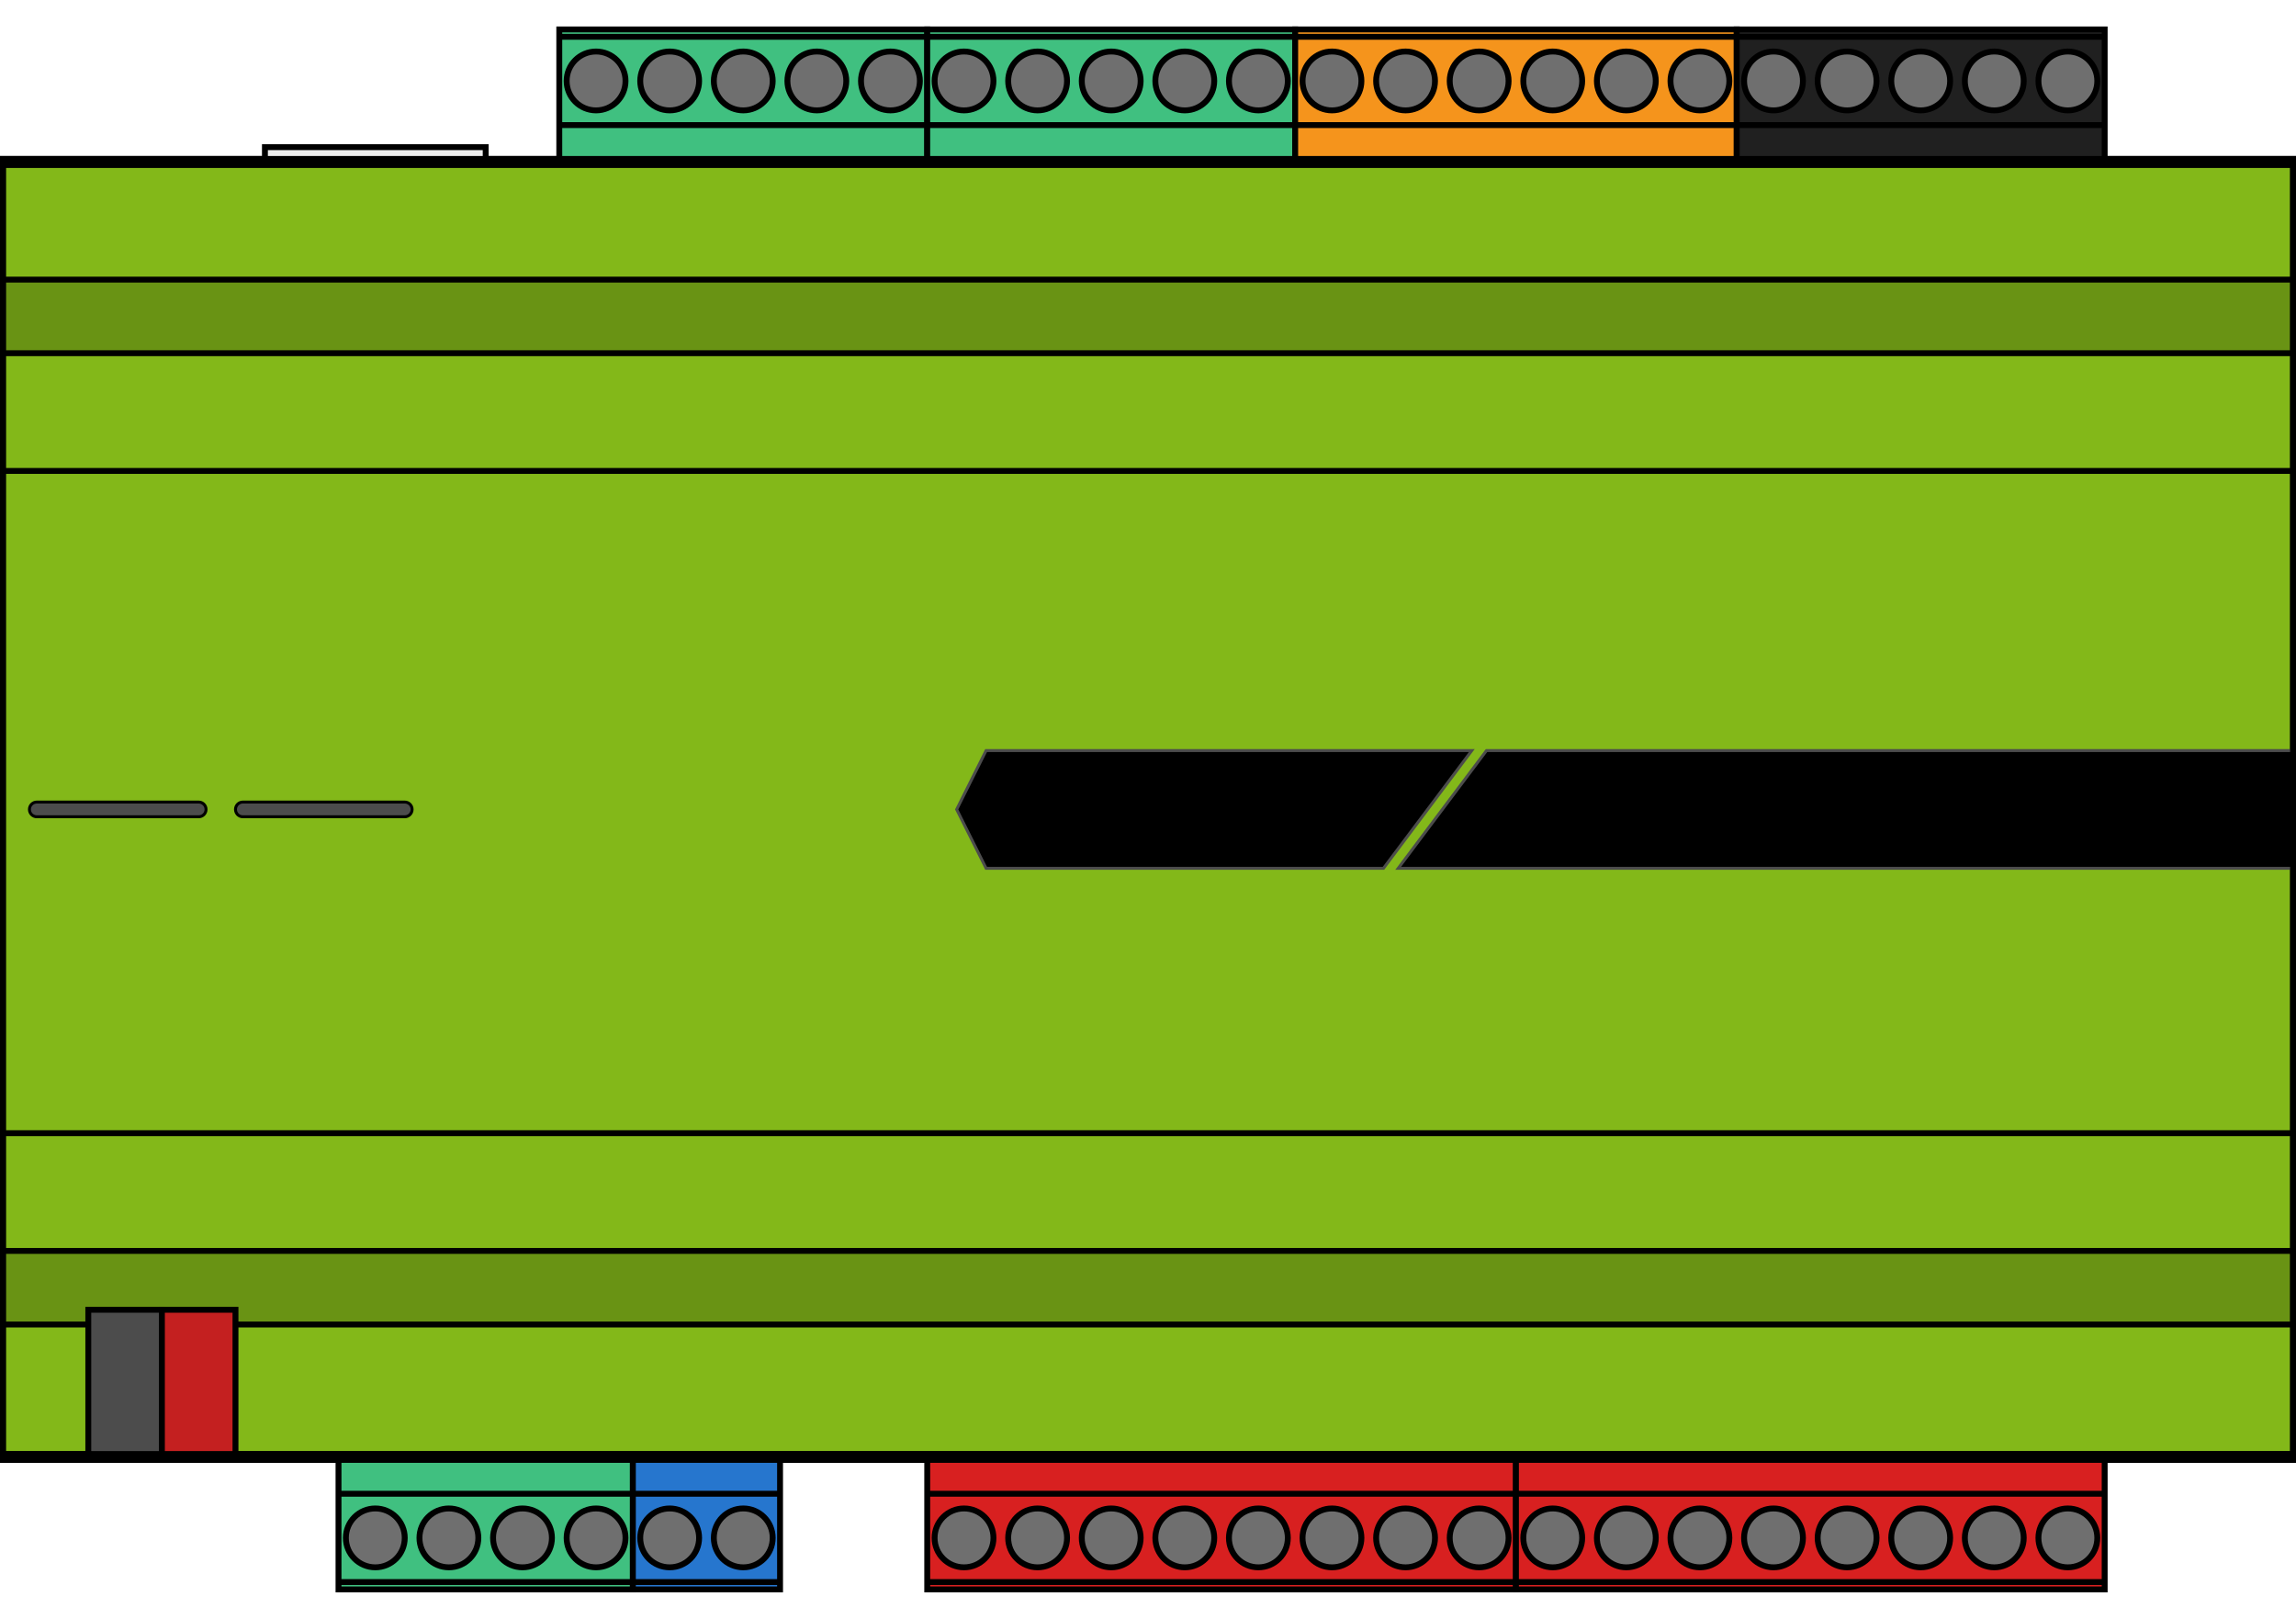
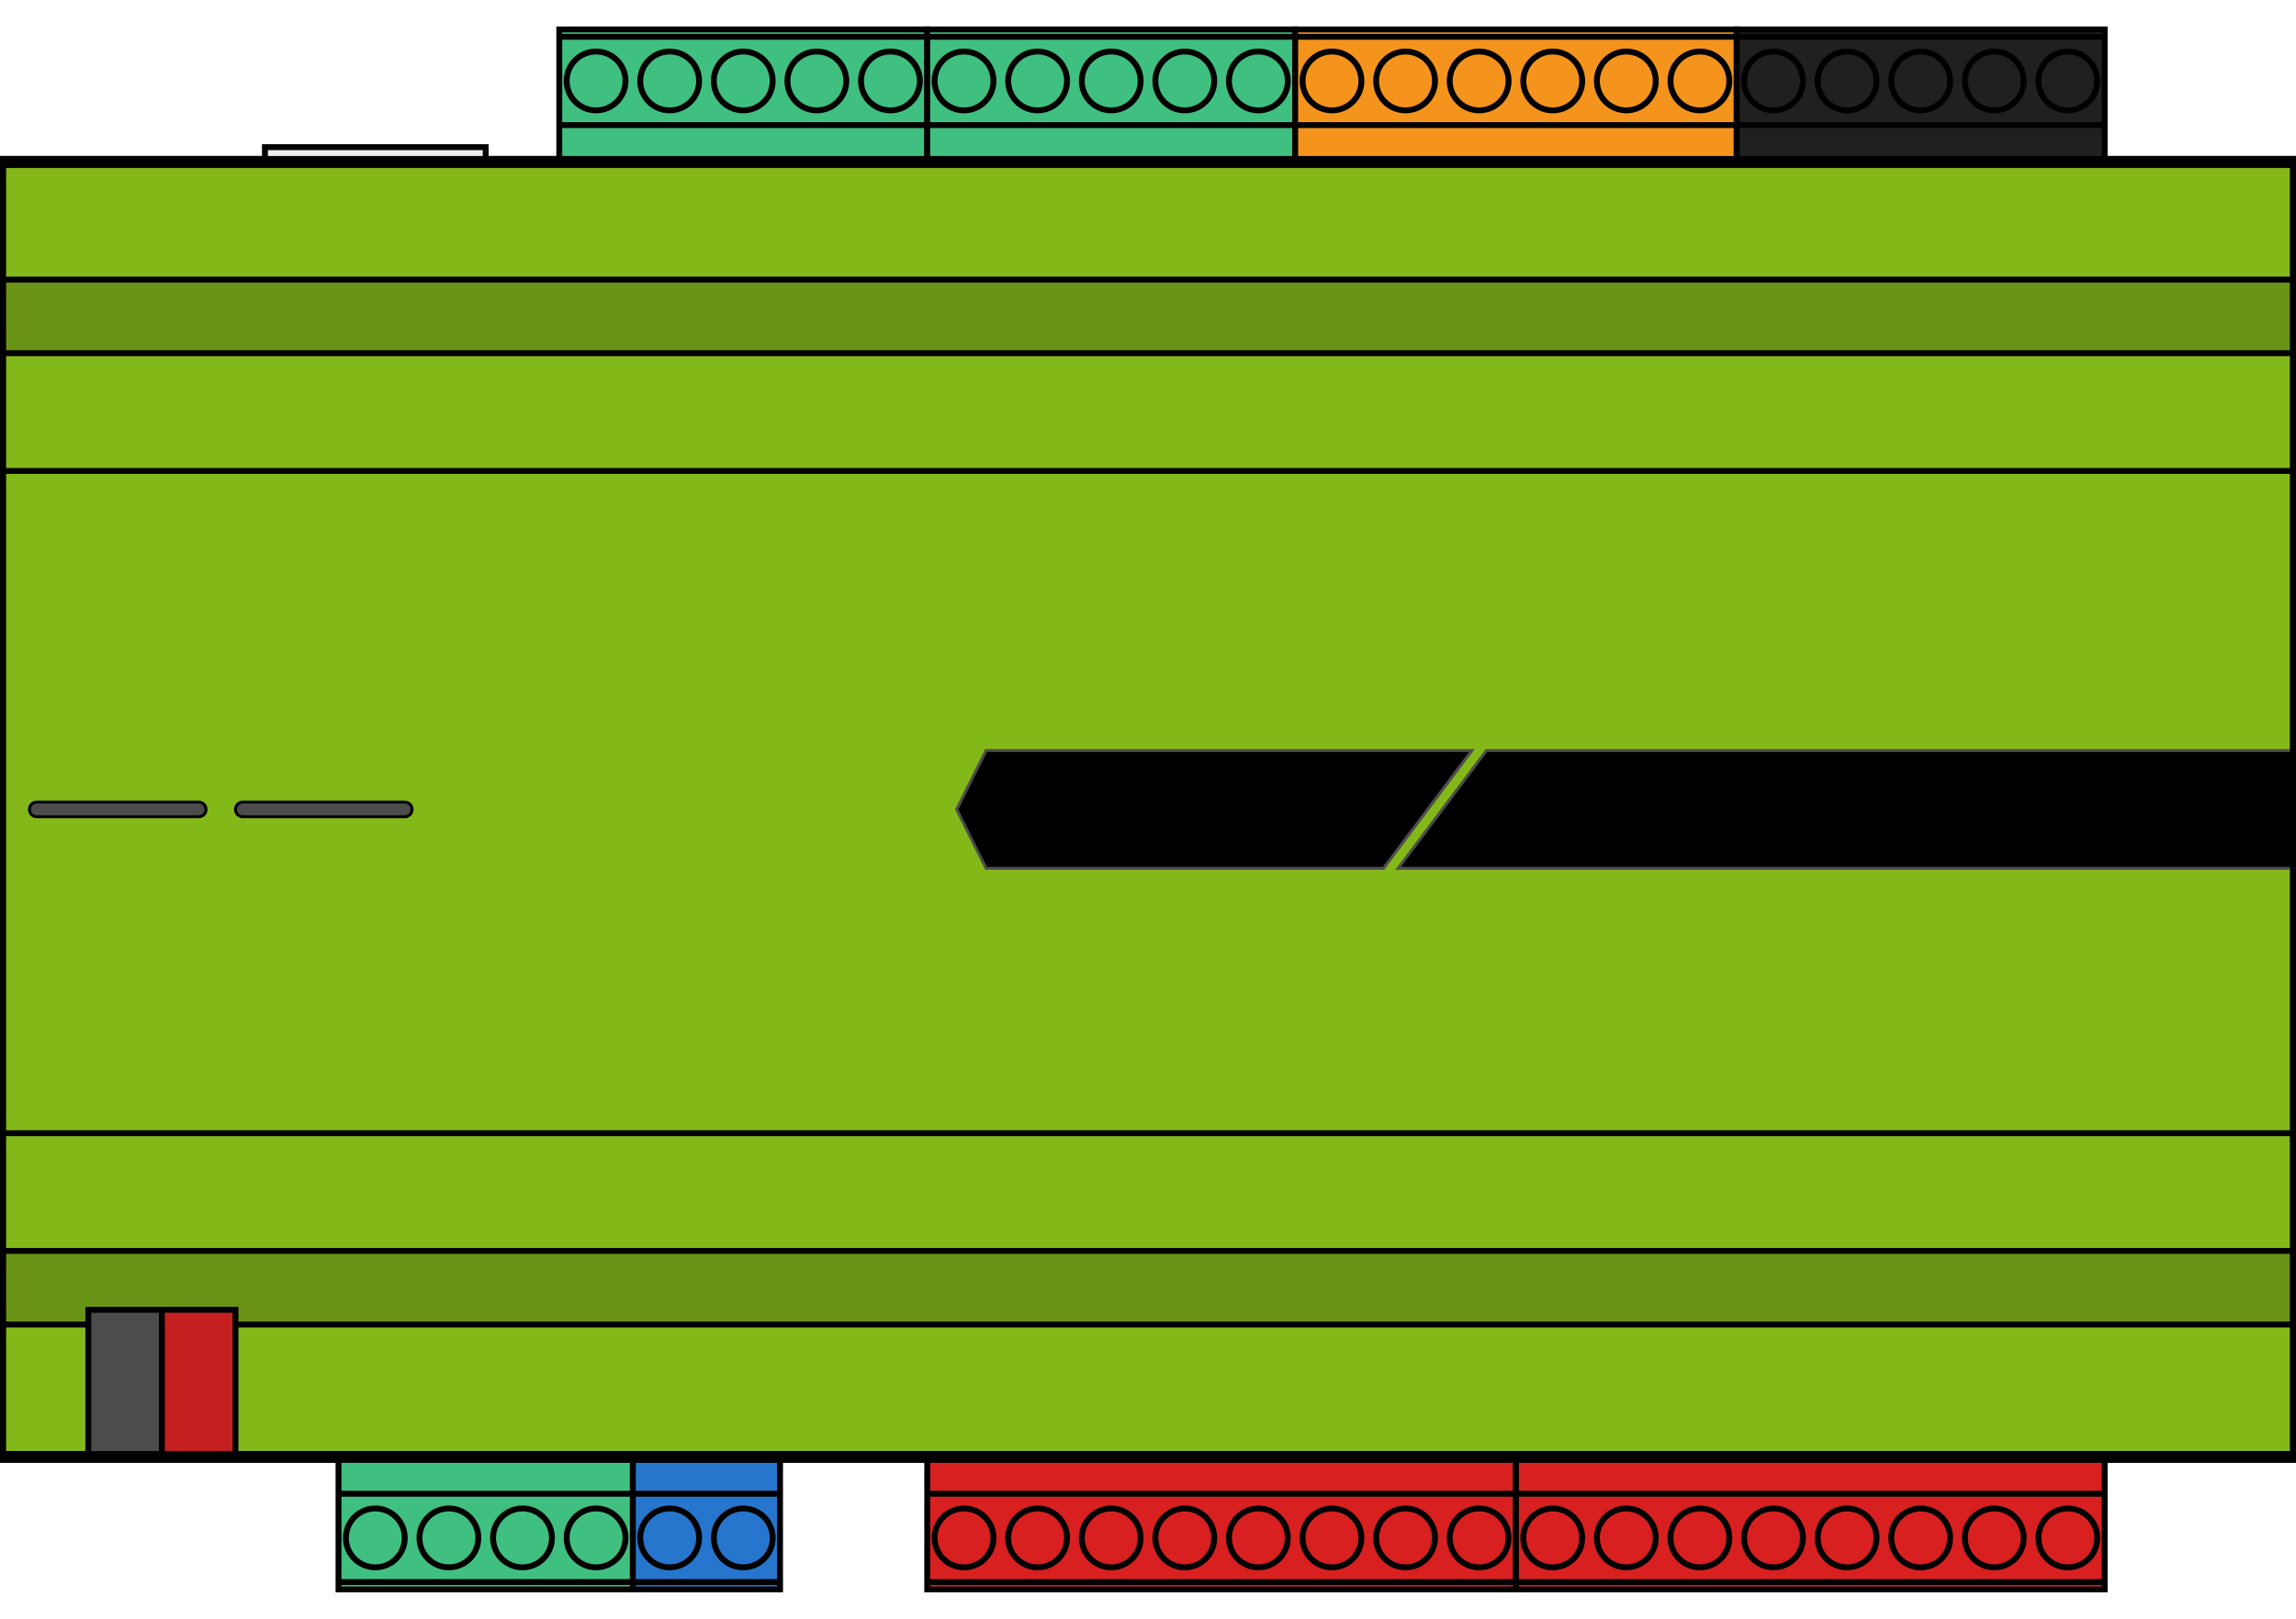
<svg xmlns="http://www.w3.org/2000/svg" viewBox="0 0 156 110">
  <rect y="11" width="156" height="88" style="stroke: rgb(0, 0, 0); stroke-width: 0.8; fill: rgb(131, 184, 25);" />
  <rect y="19" width="156" height="5" style="stroke: none; fill-opacity:0.2; fill: rgb(0, 0, 0);" />
  <rect y="85" width="156" height="5" style="stroke: none; fill-opacity:0.2; fill: rgb(0, 0, 0);" />
  <path d="M 0 19 h 156 M 0 90 h 156" style="fill: none; stroke: rgb(0, 0, 0); stroke-width: 0.4;" />
  <path d="M 0 24 h 156 M 0 85 h 156" style="fill: none; stroke: rgb(0, 0, 0); stroke-width: 0.4;" />
  <path d="M 0 32 h 156 M 0 77 h 156" style="fill: none; stroke: rgb(0, 0, 0); stroke-width: 0.4;" />
  <path d="M 156 51 h -55 l -6 8 h 61 z" style="fill: rgb(0, 0, 0); stroke: rgb(76, 76, 76); stroke-width: 0.2;" />
  <path d="M 100 51 h -33 l -2 4 l 2 4 h 27 z" style="fill: rgb(0, 0, 0); stroke: rgb(76, 76, 76); stroke-width: 0.2;" />
  <path d="M 2.5 55.5 a 0.5 0.5 0 0 1 0 -1 h 11 a 0.5 0.5 0 0 1 0 1 z" style="fill: rgb(76, 76, 76); stroke: rgb(0, 0, 0); stroke-width: 0.2;" />
  <path d="M 16.5 55.5 a 0.5 0.5 0 0 1 0 -1 h 11 a 0.5 0.5 0 0 1 0 1 z" style="fill: rgb(76, 76, 76); stroke: rgb(0, 0, 0); stroke-width: 0.2;" />
  <rect x="6" y="89" width="5" height="10" style="fill: rgb(76, 76, 76); stroke:rgb(0, 0, 0); stroke-width: 0.4;" />
  <rect x="11" y="89" width="5" height="10" style="fill: rgb(196, 32, 32); stroke:rgb(0, 0, 0); stroke-width: 0.4;" />
  <rect x="18" y="10" width="15" height="1" style="fill: rgb(238, 238, 238); stroke:rgb(0, 0, 0); stroke-width: 0.4;" />
  <g transform="translate(38, 2)">
    <rect x="0" y="0" width="25" height="9" style="fill: rgb(64, 192, 128); stroke:rgb(0, 0, 0); stroke-width: 0.4;" />
    <path d="M 0 0.5 h 25 m 0 6 h -25" style="fill: none; stroke:rgb(0, 0, 0); stroke-width: 0.4;" />
-     <ellipse cx="2.5" cy="3.5" rx="2" ry="2" style="stroke: rgb(0, 0, 0); stroke-width: 0.4; fill: rgb(111, 111, 111);" />
-     <ellipse cx="7.5" cy="3.5" rx="2" ry="2" style="stroke: rgb(0, 0, 0); stroke-width: 0.4; fill: rgb(111, 111, 111);" />
-     <ellipse cx="12.5" cy="3.5" rx="2" ry="2" style="stroke: rgb(0, 0, 0); stroke-width: 0.4; fill: rgb(111, 111, 111);" />
-     <ellipse cx="17.5" cy="3.5" rx="2" ry="2" style="stroke: rgb(0, 0, 0); stroke-width: 0.4; fill: rgb(111, 111, 111);" />
-     <ellipse cx="22.5" cy="3.5" rx="2" ry="2" style="stroke: rgb(0, 0, 0); stroke-width: 0.4; fill: rgb(111, 111, 111);" />
+     <ellipse cx="2.5" cy="3.5" rx="2" ry="2" style="stroke: rgb(0, 0, 0); stroke-width: 0.4; fill: url(#screw-head-slot-pattern);" />
+     <ellipse cx="7.5" cy="3.5" rx="2" ry="2" style="stroke: rgb(0, 0, 0); stroke-width: 0.4; fill: url(#screw-head-slot-pattern);" />
+     <ellipse cx="12.5" cy="3.5" rx="2" ry="2" style="stroke: rgb(0, 0, 0); stroke-width: 0.4; fill: url(#screw-head-slot-pattern);" />
+     <ellipse cx="17.5" cy="3.5" rx="2" ry="2" style="stroke: rgb(0, 0, 0); stroke-width: 0.4; fill: url(#screw-head-slot-pattern);" />
+     <ellipse cx="22.5" cy="3.5" rx="2" ry="2" style="stroke: rgb(0, 0, 0); stroke-width: 0.4; fill: url(#screw-head-slot-pattern);" />
  </g>
  <g transform="translate(63, 2)">
    <rect x="0" y="0" width="25" height="9" style="fill: rgb(64, 192, 128); stroke:rgb(0, 0, 0); stroke-width: 0.4;" />
    <path d="M 0 0.5 h 25 m 0 6 h -25" style="fill: none; stroke:rgb(0, 0, 0); stroke-width: 0.4;" />
-     <ellipse cx="2.5" cy="3.5" rx="2" ry="2" style="stroke: rgb(0, 0, 0); stroke-width: 0.4; fill: rgb(111, 111, 111);" />
-     <ellipse cx="7.5" cy="3.5" rx="2" ry="2" style="stroke: rgb(0, 0, 0); stroke-width: 0.4; fill: rgb(111, 111, 111);" />
-     <ellipse cx="12.5" cy="3.5" rx="2" ry="2" style="stroke: rgb(0, 0, 0); stroke-width: 0.4; fill: rgb(111, 111, 111);" />
-     <ellipse cx="17.5" cy="3.5" rx="2" ry="2" style="stroke: rgb(0, 0, 0); stroke-width: 0.4; fill: rgb(111, 111, 111);" />
-     <ellipse cx="22.5" cy="3.5" rx="2" ry="2" style="stroke: rgb(0, 0, 0); stroke-width: 0.4; fill: rgb(111, 111, 111);" />
+     <ellipse cx="2.5" cy="3.5" rx="2" ry="2" style="stroke: rgb(0, 0, 0); stroke-width: 0.4; fill: url(#screw-head-slot-pattern);" />
+     <ellipse cx="7.5" cy="3.5" rx="2" ry="2" style="stroke: rgb(0, 0, 0); stroke-width: 0.4; fill: url(#screw-head-slot-pattern);" />
+     <ellipse cx="12.5" cy="3.5" rx="2" ry="2" style="stroke: rgb(0, 0, 0); stroke-width: 0.4; fill: url(#screw-head-slot-pattern);" />
+     <ellipse cx="17.5" cy="3.5" rx="2" ry="2" style="stroke: rgb(0, 0, 0); stroke-width: 0.4; fill: url(#screw-head-slot-pattern);" />
+     <ellipse cx="22.5" cy="3.5" rx="2" ry="2" style="stroke: rgb(0, 0, 0); stroke-width: 0.4; fill: url(#screw-head-slot-pattern);" />
  </g>
  <g transform="translate(88, 2)">
    <rect x="0" y="0" width="30" height="9" style="fill: rgb(245, 148, 28); stroke:rgb(0, 0, 0); stroke-width: 0.4;" />
    <path d="M 0 0.5 h 30 m 0 6 h -30" style="fill: none; stroke:rgb(0, 0, 0); stroke-width: 0.4;" />
-     <ellipse cx="2.5" cy="3.5" rx="2" ry="2" style="stroke: rgb(0, 0, 0); stroke-width: 0.4; fill: rgb(111, 111, 111);" />
-     <ellipse cx="7.5" cy="3.5" rx="2" ry="2" style="stroke: rgb(0, 0, 0); stroke-width: 0.4; fill: rgb(111, 111, 111);" />
-     <ellipse cx="12.5" cy="3.5" rx="2" ry="2" style="stroke: rgb(0, 0, 0); stroke-width: 0.4; fill: rgb(111, 111, 111);" />
-     <ellipse cx="17.5" cy="3.5" rx="2" ry="2" style="stroke: rgb(0, 0, 0); stroke-width: 0.4; fill: rgb(111, 111, 111);" />
-     <ellipse cx="22.5" cy="3.5" rx="2" ry="2" style="stroke: rgb(0, 0, 0); stroke-width: 0.4; fill: rgb(111, 111, 111);" />
-     <ellipse cx="27.5" cy="3.5" rx="2" ry="2" style="stroke: rgb(0, 0, 0); stroke-width: 0.4; fill: rgb(111, 111, 111);" />
+     <ellipse cx="2.5" cy="3.5" rx="2" ry="2" style="stroke: rgb(0, 0, 0); stroke-width: 0.4; fill: url(#screw-head-slot-pattern);" />
+     <ellipse cx="7.5" cy="3.5" rx="2" ry="2" style="stroke: rgb(0, 0, 0); stroke-width: 0.4; fill: url(#screw-head-slot-pattern);" />
+     <ellipse cx="12.5" cy="3.5" rx="2" ry="2" style="stroke: rgb(0, 0, 0); stroke-width: 0.4; fill: url(#screw-head-slot-pattern);" />
+     <ellipse cx="17.5" cy="3.5" rx="2" ry="2" style="stroke: rgb(0, 0, 0); stroke-width: 0.4; fill: url(#screw-head-slot-pattern);" />
+     <ellipse cx="22.5" cy="3.5" rx="2" ry="2" style="stroke: rgb(0, 0, 0); stroke-width: 0.4; fill: url(#screw-head-slot-pattern);" />
+     <ellipse cx="27.5" cy="3.5" rx="2" ry="2" style="stroke: rgb(0, 0, 0); stroke-width: 0.4; fill: url(#screw-head-slot-pattern);" />
  </g>
  <g transform="translate(118, 2)">
    <rect x="0" y="0" width="25" height="9" style="fill: rgb(32, 32, 32); stroke:rgb(0, 0, 0); stroke-width: 0.4;" />
    <path d="M 0 0.5 h 25 m 0 6 h -25" style="fill: none; stroke:rgb(0, 0, 0); stroke-width: 0.4;" />
-     <ellipse cx="2.5" cy="3.5" rx="2" ry="2" style="stroke: rgb(0, 0, 0); stroke-width: 0.4; fill: rgb(111, 111, 111);" />
-     <ellipse cx="7.5" cy="3.5" rx="2" ry="2" style="stroke: rgb(0, 0, 0); stroke-width: 0.4; fill: rgb(111, 111, 111);" />
-     <ellipse cx="12.5" cy="3.5" rx="2" ry="2" style="stroke: rgb(0, 0, 0); stroke-width: 0.4; fill: rgb(111, 111, 111);" />
-     <ellipse cx="17.5" cy="3.5" rx="2" ry="2" style="stroke: rgb(0, 0, 0); stroke-width: 0.4; fill: rgb(111, 111, 111);" />
-     <ellipse cx="22.5" cy="3.5" rx="2" ry="2" style="stroke: rgb(0, 0, 0); stroke-width: 0.4; fill: rgb(111, 111, 111);" />
+     <ellipse cx="2.5" cy="3.5" rx="2" ry="2" style="stroke: rgb(0, 0, 0); stroke-width: 0.4; fill: url(#screw-head-slot-pattern);" />
+     <ellipse cx="7.5" cy="3.5" rx="2" ry="2" style="stroke: rgb(0, 0, 0); stroke-width: 0.4; fill: url(#screw-head-slot-pattern);" />
+     <ellipse cx="12.5" cy="3.5" rx="2" ry="2" style="stroke: rgb(0, 0, 0); stroke-width: 0.4; fill: url(#screw-head-slot-pattern);" />
+     <ellipse cx="17.5" cy="3.5" rx="2" ry="2" style="stroke: rgb(0, 0, 0); stroke-width: 0.4; fill: url(#screw-head-slot-pattern);" />
+     <ellipse cx="22.5" cy="3.5" rx="2" ry="2" style="stroke: rgb(0, 0, 0); stroke-width: 0.4; fill: url(#screw-head-slot-pattern);" />
  </g>
  <g transform="translate(23, 99)">
    <rect x="0" y="0" width="20" height="9" style="fill: rgb(64, 192, 128); stroke:rgb(0, 0, 0); stroke-width: 0.4;" />
    <path d="M 0 2.5 h 20 m 0 6 h -20" style="fill: none; stroke:rgb(0, 0, 0); stroke-width: 0.4;" />
-     <ellipse cx="2.5" cy="5.5" rx="2" ry="2" style="stroke: rgb(0, 0, 0); stroke-width: 0.4; fill: rgb(111, 111, 111);" />
-     <ellipse cx="7.5" cy="5.5" rx="2" ry="2" style="stroke: rgb(0, 0, 0); stroke-width: 0.4; fill: rgb(111, 111, 111);" />
-     <ellipse cx="12.5" cy="5.5" rx="2" ry="2" style="stroke: rgb(0, 0, 0); stroke-width: 0.4; fill: rgb(111, 111, 111);" />
-     <ellipse cx="17.5" cy="5.5" rx="2" ry="2" style="stroke: rgb(0, 0, 0); stroke-width: 0.4; fill: rgb(111, 111, 111);" />
+     <ellipse cx="2.5" cy="5.5" rx="2" ry="2" style="stroke: rgb(0, 0, 0); stroke-width: 0.4; fill: url(#screw-head-slot-pattern);" />
+     <ellipse cx="7.5" cy="5.5" rx="2" ry="2" style="stroke: rgb(0, 0, 0); stroke-width: 0.4; fill: url(#screw-head-slot-pattern);" />
+     <ellipse cx="12.5" cy="5.5" rx="2" ry="2" style="stroke: rgb(0, 0, 0); stroke-width: 0.4; fill: url(#screw-head-slot-pattern);" />
+     <ellipse cx="17.5" cy="5.5" rx="2" ry="2" style="stroke: rgb(0, 0, 0); stroke-width: 0.4; fill: url(#screw-head-slot-pattern);" />
  </g>
  <g transform="translate(43, 99)">
    <rect x="0" y="0" width="10" height="9" style="fill: rgb(38, 118, 206); stroke:rgb(0, 0, 0); stroke-width: 0.4;" />
    <path d="M 0 2.5 h 10 m 0 6 h -10" style="fill: none; stroke:rgb(0, 0, 0); stroke-width: 0.4;" />
-     <ellipse cx="2.5" cy="5.5" rx="2" ry="2" style="stroke: rgb(0, 0, 0); stroke-width: 0.4; fill: rgb(111, 111, 111);" />
-     <ellipse cx="7.5" cy="5.5" rx="2" ry="2" style="stroke: rgb(0, 0, 0); stroke-width: 0.4; fill: rgb(111, 111, 111);" />
+     <ellipse cx="2.5" cy="5.5" rx="2" ry="2" style="stroke: rgb(0, 0, 0); stroke-width: 0.4; fill: url(#screw-head-slot-pattern);" />
+     <ellipse cx="7.5" cy="5.5" rx="2" ry="2" style="stroke: rgb(0, 0, 0); stroke-width: 0.4; fill: url(#screw-head-slot-pattern);" />
  </g>
  <g transform="translate(63, 99)">
    <rect x="0" y="0" width="40" height="9" style="fill: rgb(216, 32, 32); stroke:rgb(0, 0, 0); stroke-width: 0.4;" />
    <path d="M 0 2.5 h 40 m 0 6 h -40" style="fill: none; stroke:rgb(0, 0, 0); stroke-width: 0.4;" />
-     <ellipse cx="2.5" cy="5.5" rx="2" ry="2" style="stroke: rgb(0, 0, 0); stroke-width: 0.4; fill: rgb(111, 111, 111);" />
-     <ellipse cx="7.5" cy="5.5" rx="2" ry="2" style="stroke: rgb(0, 0, 0); stroke-width: 0.4; fill: rgb(111, 111, 111);" />
-     <ellipse cx="12.5" cy="5.5" rx="2" ry="2" style="stroke: rgb(0, 0, 0); stroke-width: 0.4; fill: rgb(111, 111, 111);" />
-     <ellipse cx="17.5" cy="5.5" rx="2" ry="2" style="stroke: rgb(0, 0, 0); stroke-width: 0.4; fill: rgb(111, 111, 111);" />
-     <ellipse cx="22.5" cy="5.5" rx="2" ry="2" style="stroke: rgb(0, 0, 0); stroke-width: 0.4; fill: rgb(111, 111, 111);" />
-     <ellipse cx="27.5" cy="5.5" rx="2" ry="2" style="stroke: rgb(0, 0, 0); stroke-width: 0.4; fill: rgb(111, 111, 111);" />
-     <ellipse cx="32.5" cy="5.5" rx="2" ry="2" style="stroke: rgb(0, 0, 0); stroke-width: 0.4; fill: rgb(111, 111, 111);" />
-     <ellipse cx="37.5" cy="5.5" rx="2" ry="2" style="stroke: rgb(0, 0, 0); stroke-width: 0.4; fill: rgb(111, 111, 111);" />
+     <ellipse cx="2.5" cy="5.5" rx="2" ry="2" style="stroke: rgb(0, 0, 0); stroke-width: 0.4; fill: url(#screw-head-slot-pattern);" />
+     <ellipse cx="7.5" cy="5.5" rx="2" ry="2" style="stroke: rgb(0, 0, 0); stroke-width: 0.4; fill: url(#screw-head-slot-pattern);" />
+     <ellipse cx="12.5" cy="5.5" rx="2" ry="2" style="stroke: rgb(0, 0, 0); stroke-width: 0.4; fill: url(#screw-head-slot-pattern);" />
+     <ellipse cx="17.5" cy="5.5" rx="2" ry="2" style="stroke: rgb(0, 0, 0); stroke-width: 0.4; fill: url(#screw-head-slot-pattern);" />
+     <ellipse cx="22.5" cy="5.5" rx="2" ry="2" style="stroke: rgb(0, 0, 0); stroke-width: 0.4; fill: url(#screw-head-slot-pattern);" />
+     <ellipse cx="27.5" cy="5.5" rx="2" ry="2" style="stroke: rgb(0, 0, 0); stroke-width: 0.4; fill: url(#screw-head-slot-pattern);" />
+     <ellipse cx="32.5" cy="5.5" rx="2" ry="2" style="stroke: rgb(0, 0, 0); stroke-width: 0.4; fill: url(#screw-head-slot-pattern);" />
+     <ellipse cx="37.5" cy="5.5" rx="2" ry="2" style="stroke: rgb(0, 0, 0); stroke-width: 0.4; fill: url(#screw-head-slot-pattern);" />
  </g>
  <g transform="translate(103, 99)">
    <rect x="0" y="0" width="40" height="9" style="fill: rgb(216, 32, 32); stroke:rgb(0, 0, 0); stroke-width: 0.4;" />
    <path d="M 0 2.5 h 40 m 0 6 h -40" style="fill: none; stroke:rgb(0, 0, 0); stroke-width: 0.4;" />
-     <ellipse cx="2.5" cy="5.5" rx="2" ry="2" style="stroke: rgb(0, 0, 0); stroke-width: 0.4; fill: rgb(111, 111, 111);" />
-     <ellipse cx="7.5" cy="5.5" rx="2" ry="2" style="stroke: rgb(0, 0, 0); stroke-width: 0.4; fill: rgb(111, 111, 111);" />
-     <ellipse cx="12.5" cy="5.5" rx="2" ry="2" style="stroke: rgb(0, 0, 0); stroke-width: 0.4; fill: rgb(111, 111, 111);" />
-     <ellipse cx="17.5" cy="5.5" rx="2" ry="2" style="stroke: rgb(0, 0, 0); stroke-width: 0.4; fill: rgb(111, 111, 111);" />
-     <ellipse cx="22.5" cy="5.5" rx="2" ry="2" style="stroke: rgb(0, 0, 0); stroke-width: 0.4; fill: rgb(111, 111, 111);" />
-     <ellipse cx="27.5" cy="5.5" rx="2" ry="2" style="stroke: rgb(0, 0, 0); stroke-width: 0.4; fill: rgb(111, 111, 111);" />
-     <ellipse cx="32.5" cy="5.5" rx="2" ry="2" style="stroke: rgb(0, 0, 0); stroke-width: 0.4; fill: rgb(111, 111, 111);" />
-     <ellipse cx="37.5" cy="5.5" rx="2" ry="2" style="stroke: rgb(0, 0, 0); stroke-width: 0.4; fill: rgb(111, 111, 111);" />
+     <ellipse cx="2.5" cy="5.5" rx="2" ry="2" style="stroke: rgb(0, 0, 0); stroke-width: 0.4; fill: url(#screw-head-slot-pattern);" />
+     <ellipse cx="7.5" cy="5.5" rx="2" ry="2" style="stroke: rgb(0, 0, 0); stroke-width: 0.4; fill: url(#screw-head-slot-pattern);" />
+     <ellipse cx="12.5" cy="5.5" rx="2" ry="2" style="stroke: rgb(0, 0, 0); stroke-width: 0.4; fill: url(#screw-head-slot-pattern);" />
+     <ellipse cx="17.5" cy="5.5" rx="2" ry="2" style="stroke: rgb(0, 0, 0); stroke-width: 0.4; fill: url(#screw-head-slot-pattern);" />
+     <ellipse cx="22.5" cy="5.5" rx="2" ry="2" style="stroke: rgb(0, 0, 0); stroke-width: 0.4; fill: url(#screw-head-slot-pattern);" />
+     <ellipse cx="27.5" cy="5.5" rx="2" ry="2" style="stroke: rgb(0, 0, 0); stroke-width: 0.4; fill: url(#screw-head-slot-pattern);" />
+     <ellipse cx="32.5" cy="5.5" rx="2" ry="2" style="stroke: rgb(0, 0, 0); stroke-width: 0.4; fill: url(#screw-head-slot-pattern);" />
+     <ellipse cx="37.5" cy="5.5" rx="2" ry="2" style="stroke: rgb(0, 0, 0); stroke-width: 0.4; fill: url(#screw-head-slot-pattern);" />
  </g>
  <rect class="outline" y="11" width="156" height="88" style="stroke: rgb(0, 0, 0); stroke-width: 0.8; fill: none;" />
</svg>
